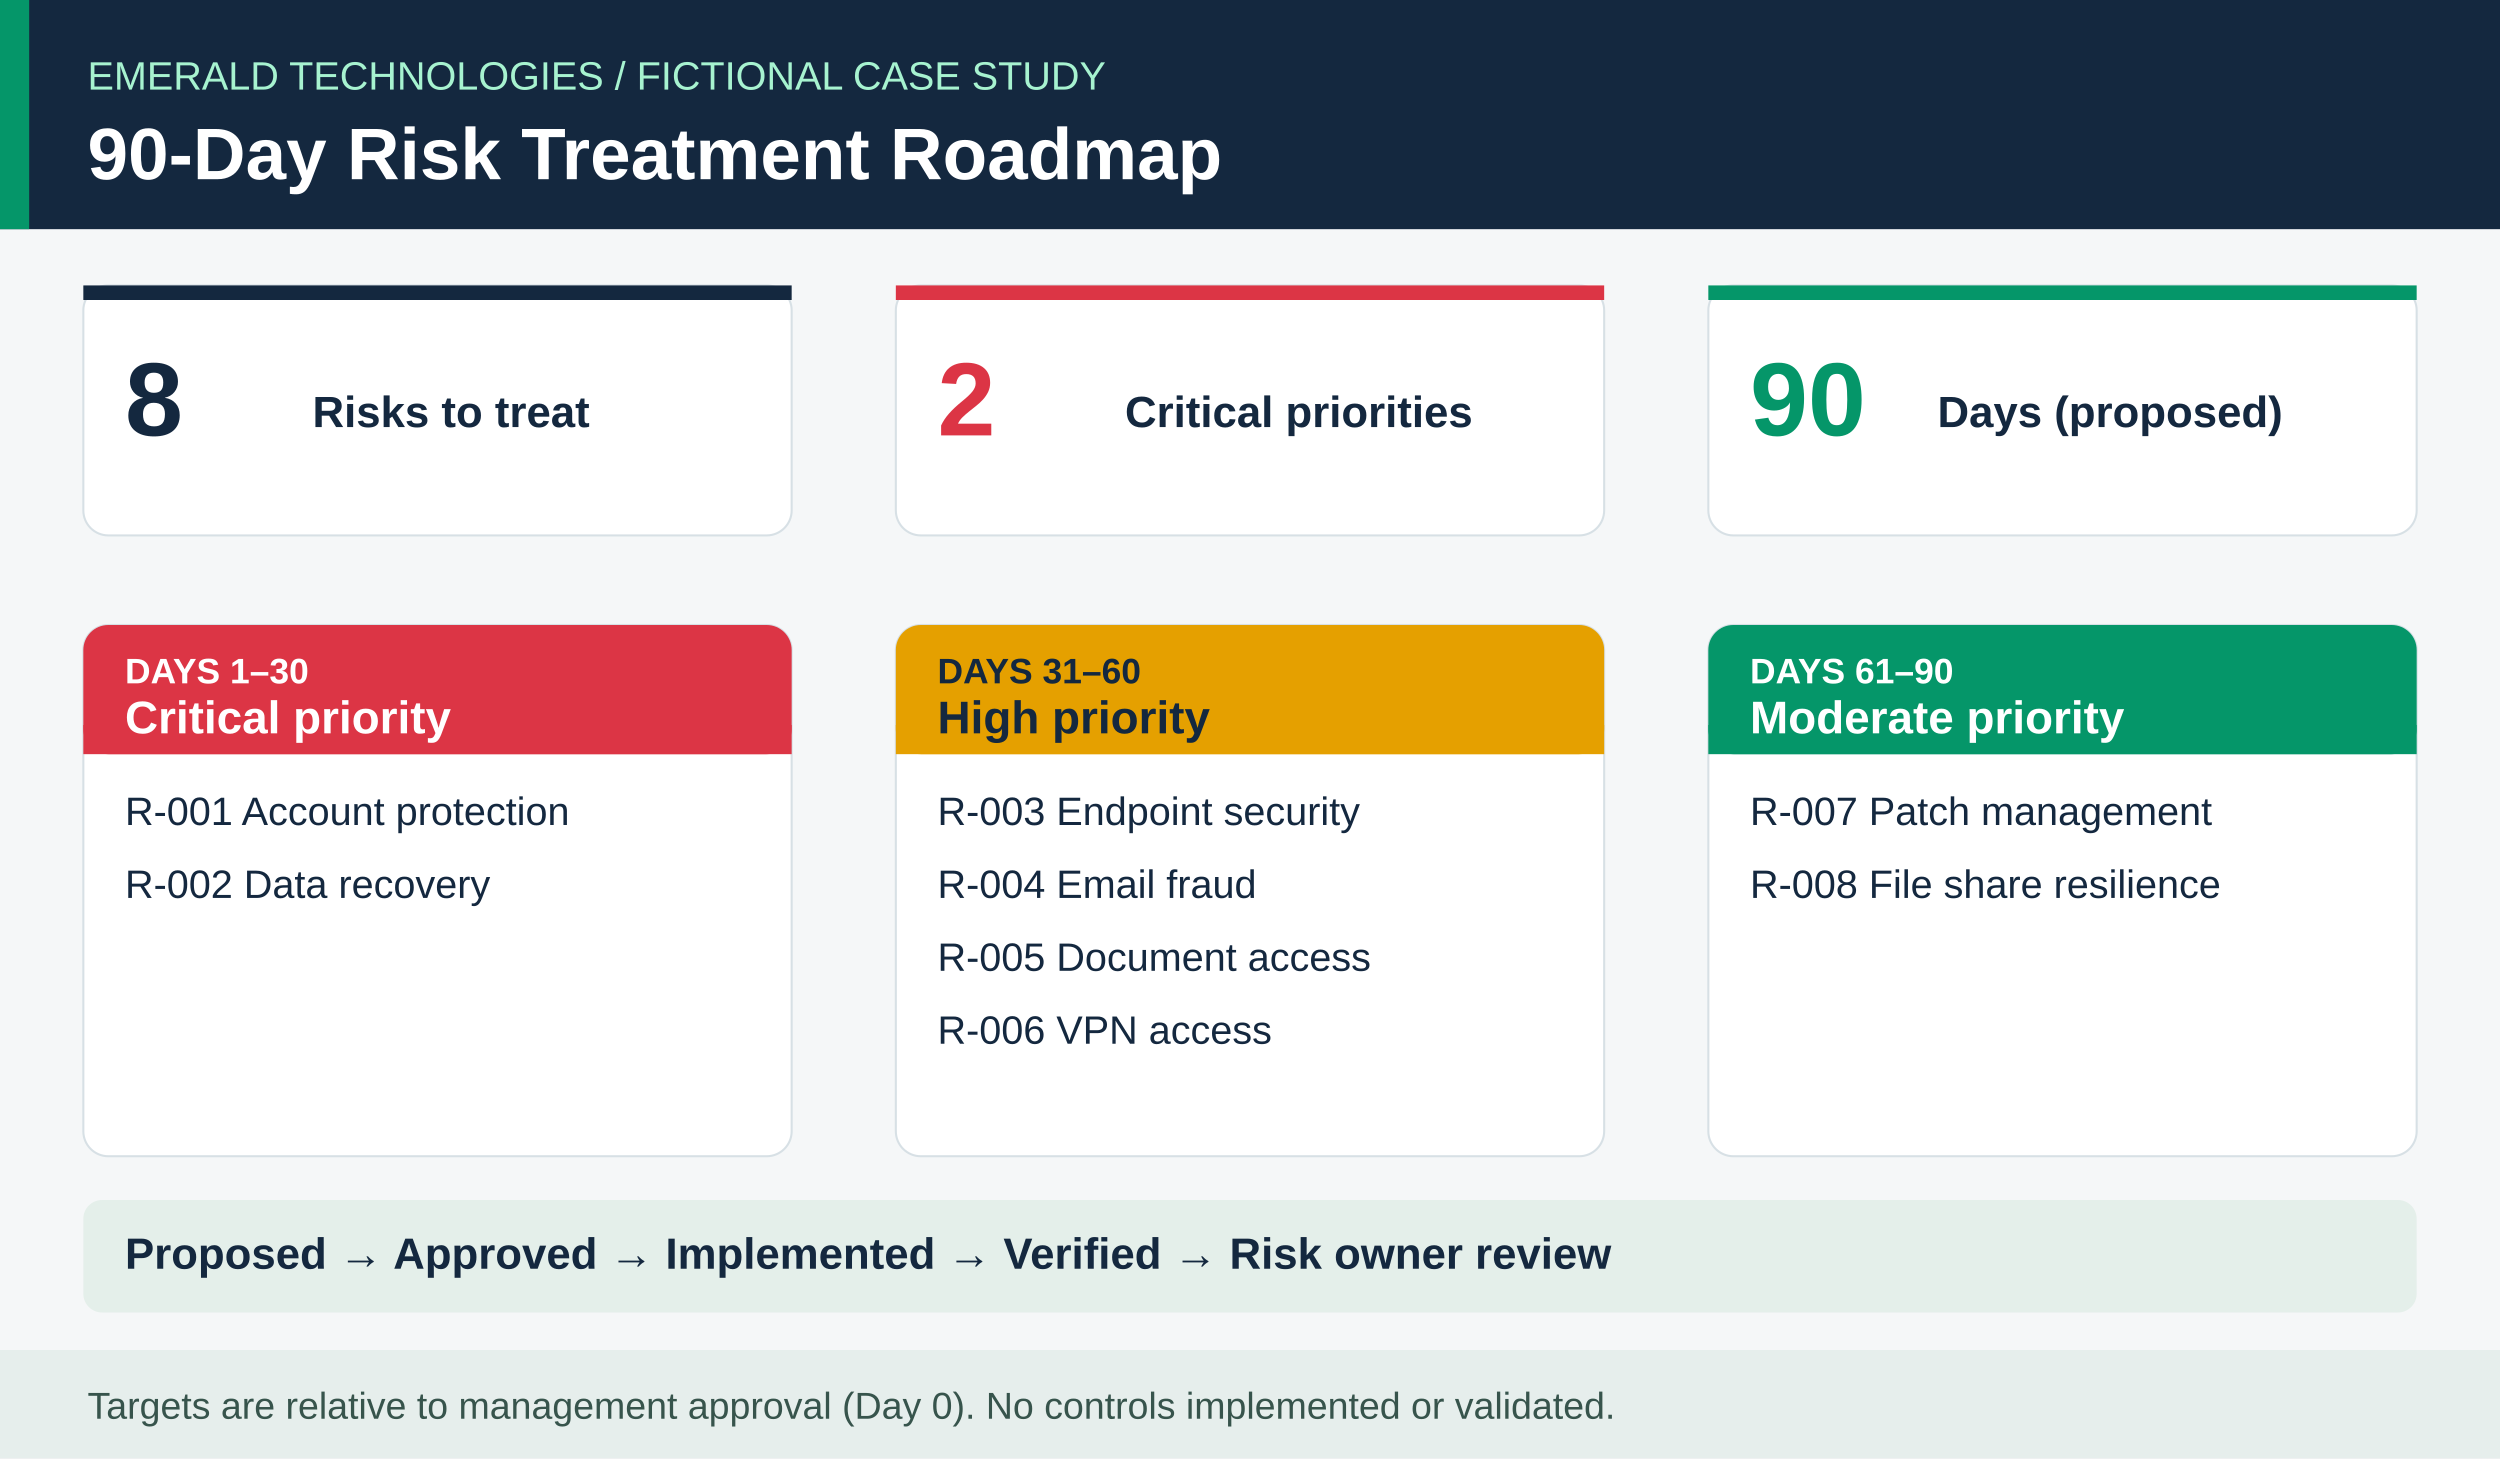
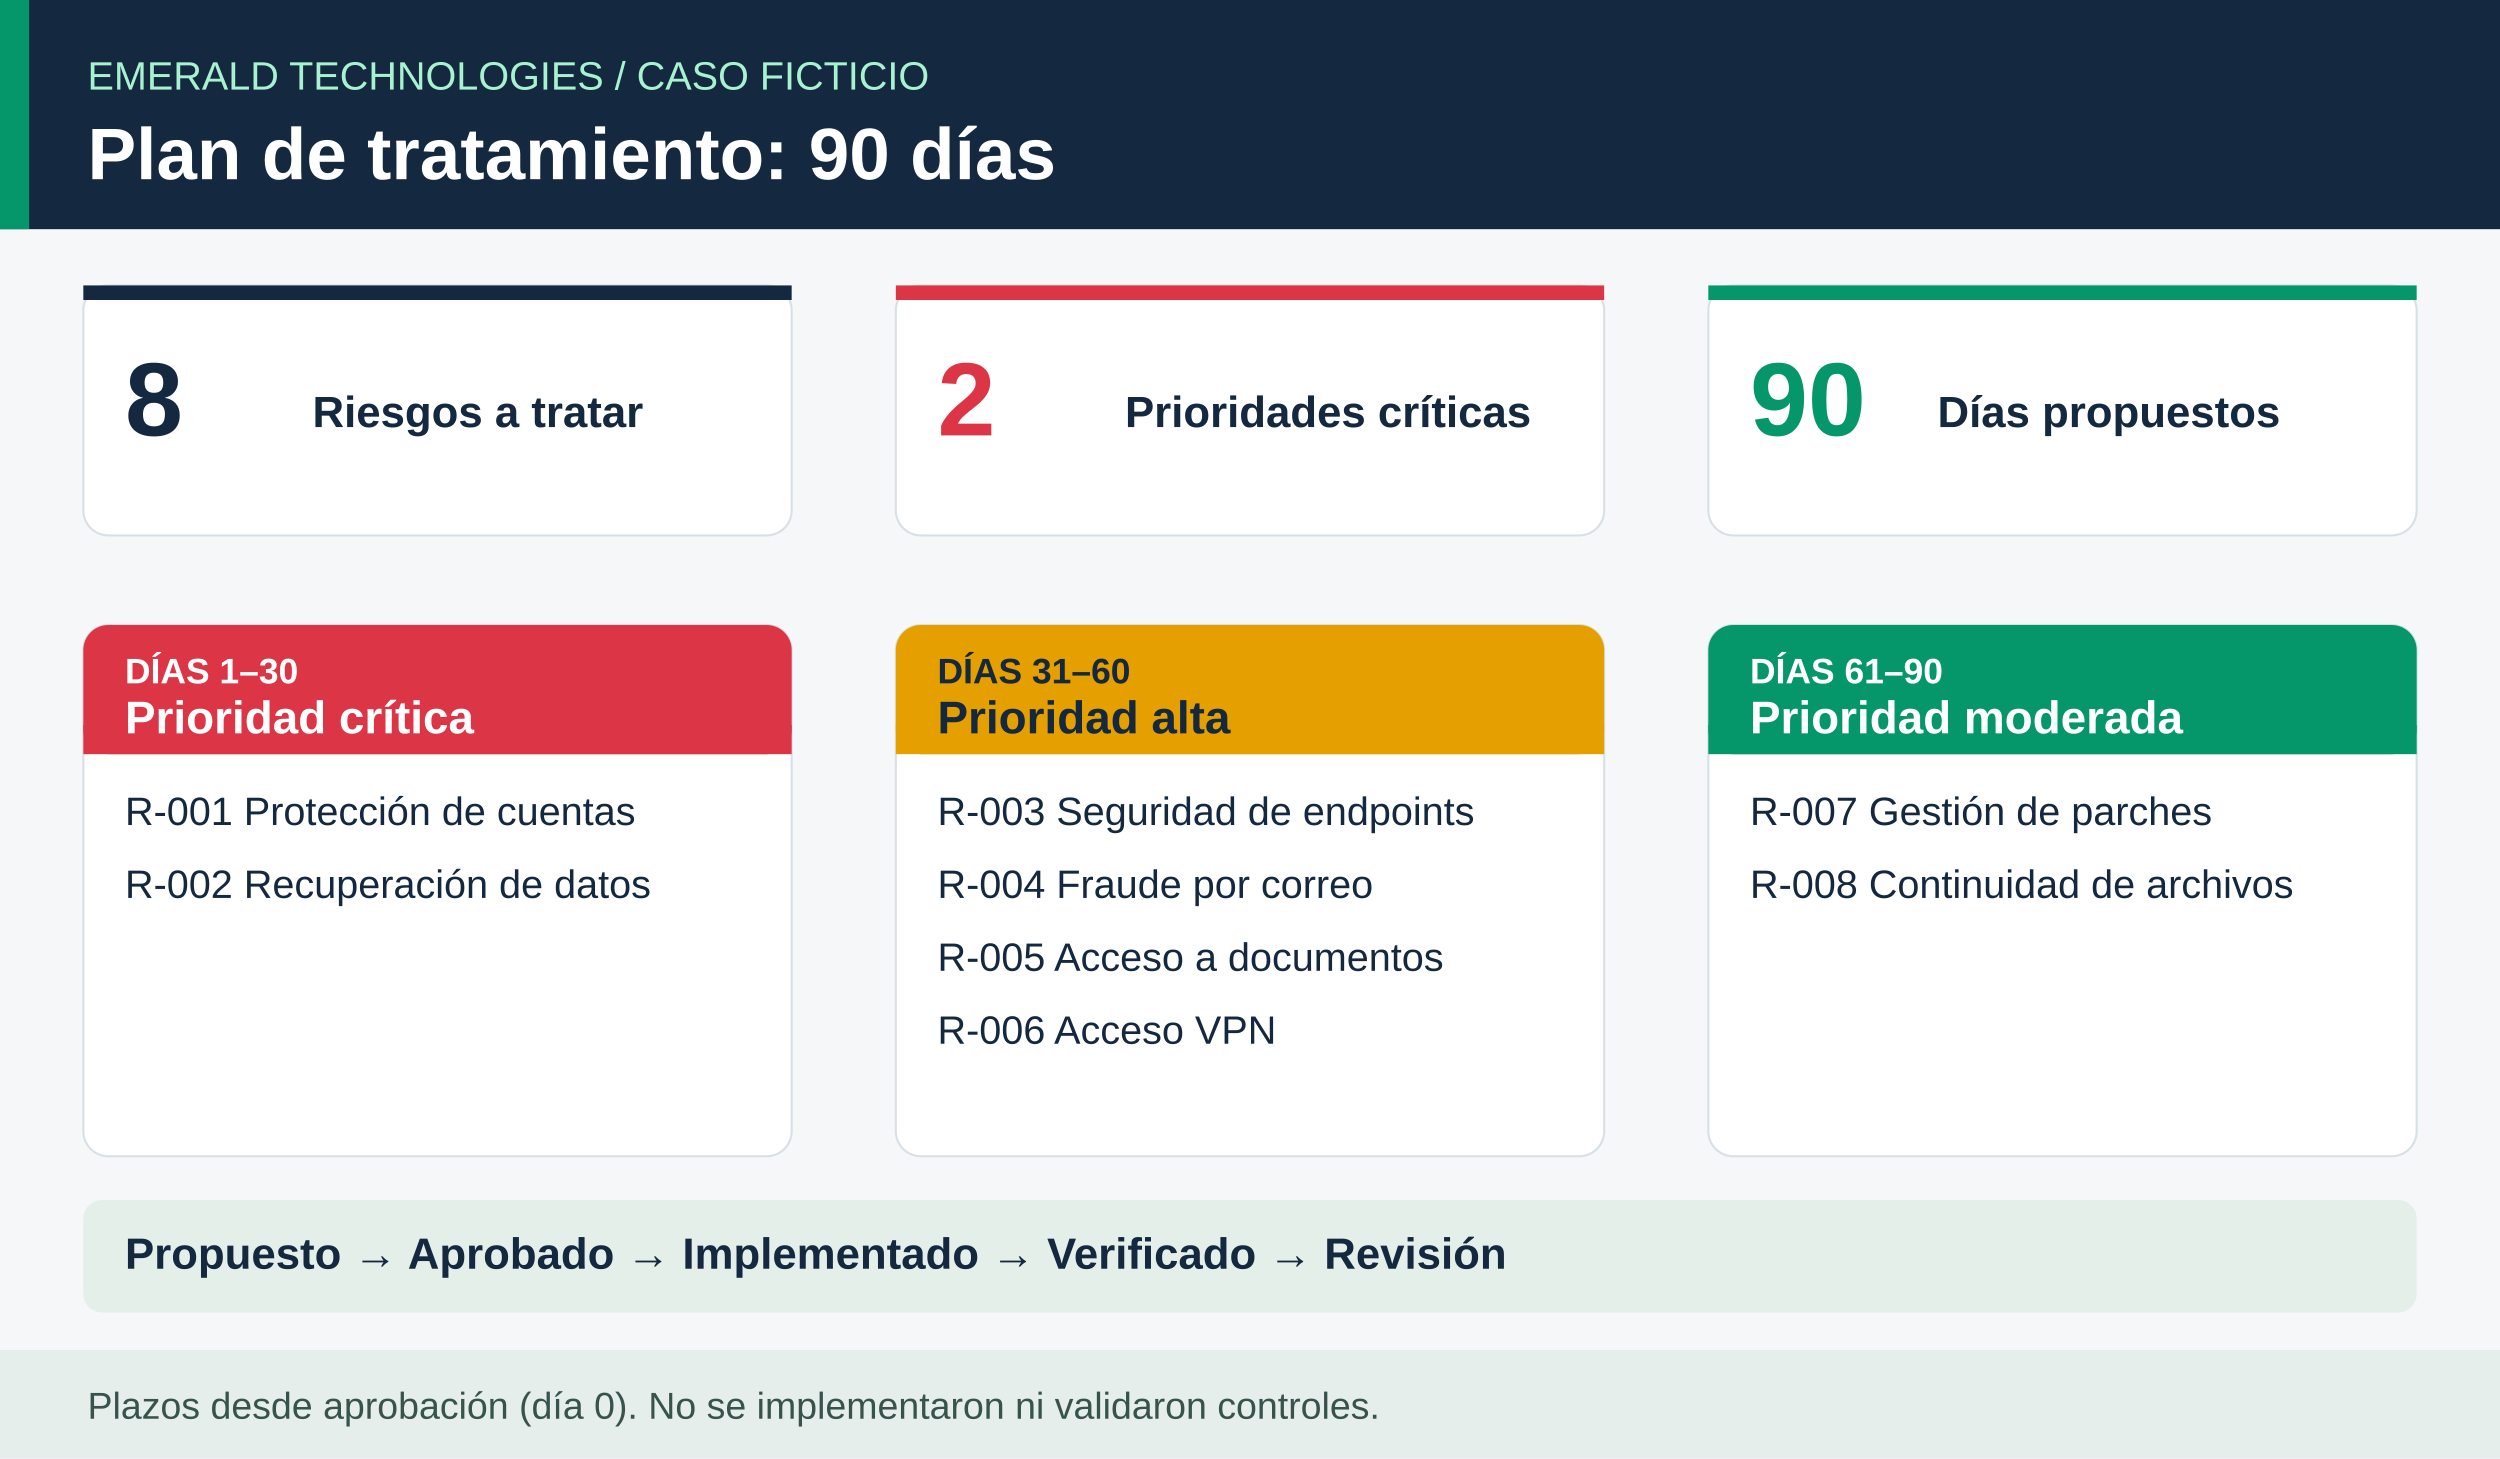
<svg xmlns="http://www.w3.org/2000/svg" width="1200" height="700" viewBox="0 0 1200 700">
  <rect width="1200" height="700" fill="#F5F7F8" />
  <rect width="1200" height="110" fill="#14283F" />
  <rect width="14" height="110" fill="#059669" />
  <g font-family="Arial,Helvetica,sans-serif">
-     <text x="42" y="43" font-size="19" fill="#A7F3D0">EMERALD TECHNOLOGIES / FICTIONAL CASE STUDY</text>
-     <text x="42" y="86" font-size="35" font-weight="bold" fill="#FFFFFF">90-Day Risk Treatment Roadmap</text>
+     <text x="42" y="43" font-size="19" fill="#A7F3D0">EMERALD TECHNOLOGIES / CASO FICTICIO</text>
+     <text x="42" y="86" font-size="35" font-weight="bold" fill="#FFFFFF">Plan de tratamiento: 90 días</text>
    <rect x="40" y="137" width="340" height="120" rx="12" fill="white" stroke="#D7E0E5" />
    <rect x="40" y="137" width="340" height="7" fill="#14283F" />
    <text x="60" y="209" font-size="50" font-weight="bold" fill="#14283F">8</text>
-     <text x="150" y="205" font-size="21" font-weight="bold" fill="#14283F">Risks to treat</text>
+     <text x="150" y="205" font-size="21" font-weight="bold" fill="#14283F">Riesgos a tratar</text>
    <rect x="430" y="137" width="340" height="120" rx="12" fill="white" stroke="#D7E0E5" />
    <rect x="430" y="137" width="340" height="7" fill="#DC3545" />
    <text x="450" y="209" font-size="50" font-weight="bold" fill="#DC3545">2</text>
-     <text x="540" y="205" font-size="21" font-weight="bold" fill="#14283F">Critical priorities</text>
+     <text x="540" y="205" font-size="21" font-weight="bold" fill="#14283F">Prioridades críticas</text>
    <rect x="820" y="137" width="340" height="120" rx="12" fill="white" stroke="#D7E0E5" />
    <rect x="820" y="137" width="340" height="7" fill="#059669" />
    <text x="840" y="209" font-size="50" font-weight="bold" fill="#059669">90</text>
-     <text x="930" y="205" font-size="21" font-weight="bold" fill="#14283F">Days (proposed)</text>
+     <text x="930" y="205" font-size="21" font-weight="bold" fill="#14283F">Días propuestos</text>
    <rect x="40" y="300" width="340" height="255" rx="12" fill="#FFFFFF" stroke="#D7E0E5" />
    <rect x="40" y="300" width="340" height="62" rx="12" fill="#DC3545" />
    <rect x="40" y="348" width="340" height="14" fill="#DC3545" />
-     <text x="60" y="328" font-size="17" font-weight="bold" fill="white">DAYS 1–30</text>
-     <text x="60" y="352" font-size="22" font-weight="bold" fill="white">Critical priority</text>
-     <text x="60" y="396" font-size="19" fill="#14283F">R-001  Account protection</text>
-     <text x="60" y="431" font-size="19" fill="#14283F">R-002  Data recovery</text>
+     <text x="60" y="328" font-size="17" font-weight="bold" fill="white">DÍAS 1–30</text>
+     <text x="60" y="352" font-size="22" font-weight="bold" fill="white">Prioridad crítica</text>
+     <text x="60" y="396" font-size="19" fill="#14283F">R-001  Protección de cuentas</text>
+     <text x="60" y="431" font-size="19" fill="#14283F">R-002  Recuperación de datos</text>
    <rect x="430" y="300" width="340" height="255" rx="12" fill="#FFFFFF" stroke="#D7E0E5" />
    <rect x="430" y="300" width="340" height="62" rx="12" fill="#E5A000" />
    <rect x="430" y="348" width="340" height="14" fill="#E5A000" />
-     <text x="450" y="328" font-size="17" font-weight="bold" fill="#14283F">DAYS 31–60</text>
-     <text x="450" y="352" font-size="22" font-weight="bold" fill="#14283F">High priority</text>
-     <text x="450" y="396" font-size="19" fill="#14283F">R-003  Endpoint security</text>
-     <text x="450" y="431" font-size="19" fill="#14283F">R-004  Email fraud</text>
-     <text x="450" y="466" font-size="19" fill="#14283F">R-005  Document access</text>
-     <text x="450" y="501" font-size="19" fill="#14283F">R-006  VPN access</text>
+     <text x="450" y="328" font-size="17" font-weight="bold" fill="#14283F">DÍAS 31–60</text>
+     <text x="450" y="352" font-size="22" font-weight="bold" fill="#14283F">Prioridad alta</text>
+     <text x="450" y="396" font-size="19" fill="#14283F">R-003  Seguridad de endpoints</text>
+     <text x="450" y="431" font-size="19" fill="#14283F">R-004  Fraude por correo</text>
+     <text x="450" y="466" font-size="19" fill="#14283F">R-005  Acceso a documentos</text>
+     <text x="450" y="501" font-size="19" fill="#14283F">R-006  Acceso VPN</text>
    <rect x="820" y="300" width="340" height="255" rx="12" fill="#FFFFFF" stroke="#D7E0E5" />
    <rect x="820" y="300" width="340" height="62" rx="12" fill="#059669" />
    <rect x="820" y="348" width="340" height="14" fill="#059669" />
-     <text x="840" y="328" font-size="17" font-weight="bold" fill="white">DAYS 61–90</text>
-     <text x="840" y="352" font-size="22" font-weight="bold" fill="white">Moderate priority</text>
-     <text x="840" y="396" font-size="19" fill="#14283F">R-007  Patch management</text>
-     <text x="840" y="431" font-size="19" fill="#14283F">R-008  File share resilience</text>
+     <text x="840" y="328" font-size="17" font-weight="bold" fill="white">DÍAS 61–90</text>
+     <text x="840" y="352" font-size="22" font-weight="bold" fill="white">Prioridad moderada</text>
+     <text x="840" y="396" font-size="19" fill="#14283F">R-007  Gestión de parches</text>
+     <text x="840" y="431" font-size="19" fill="#14283F">R-008  Continuidad de archivos</text>
    <rect x="40" y="576" width="1120" height="54" rx="9" fill="#E4EFEA" />
-     <text x="60" y="609" font-size="21" fill="#14283F" font-weight="bold">Proposed → Approved → Implemented → Verified → Risk owner review</text>
+     <text x="60" y="609" font-size="21" fill="#14283F" font-weight="bold">Propuesto → Aprobado → Implementado → Verificado → Revisión</text>
    <rect y="648" width="1200" height="52" fill="#E6EEEC" />
-     <text x="42" y="681" font-size="18" fill="#37544C">Targets are relative to management approval (Day 0). No controls implemented or validated.</text>
+     <text x="42" y="681" font-size="18" fill="#37544C">Plazos desde aprobación (día 0). No se implementaron ni validaron controles.</text>
  </g>
</svg>
